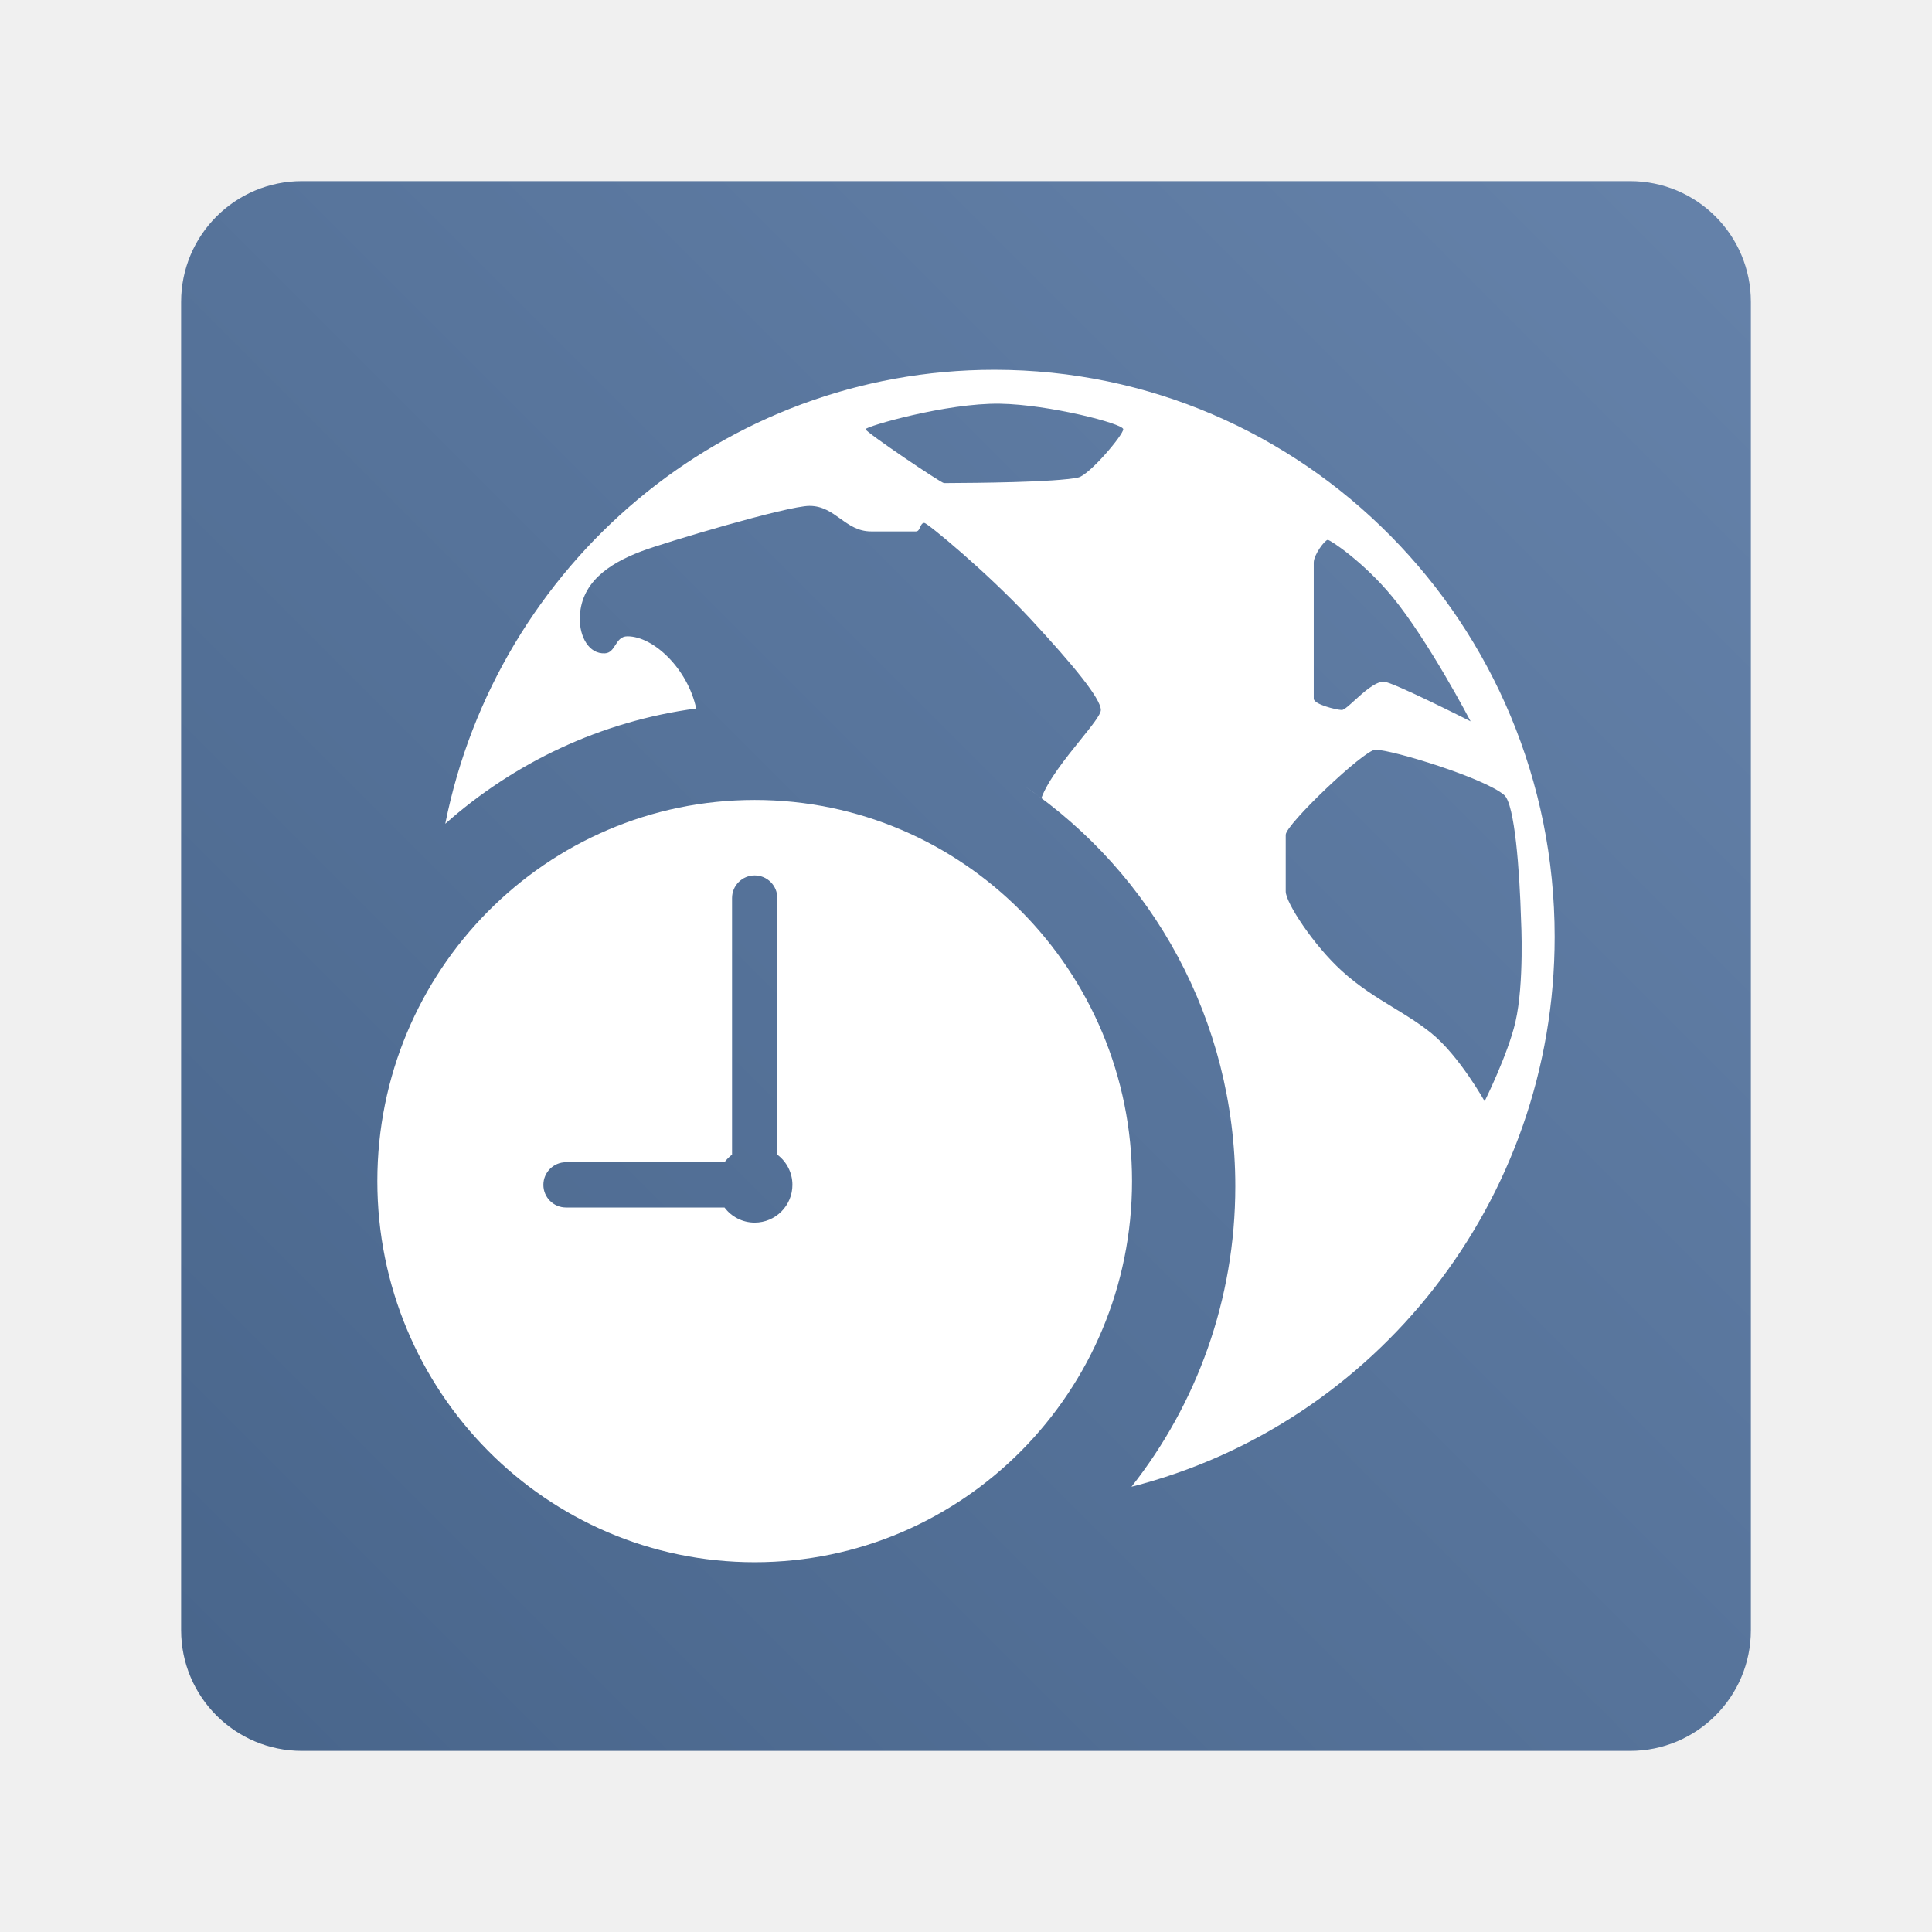
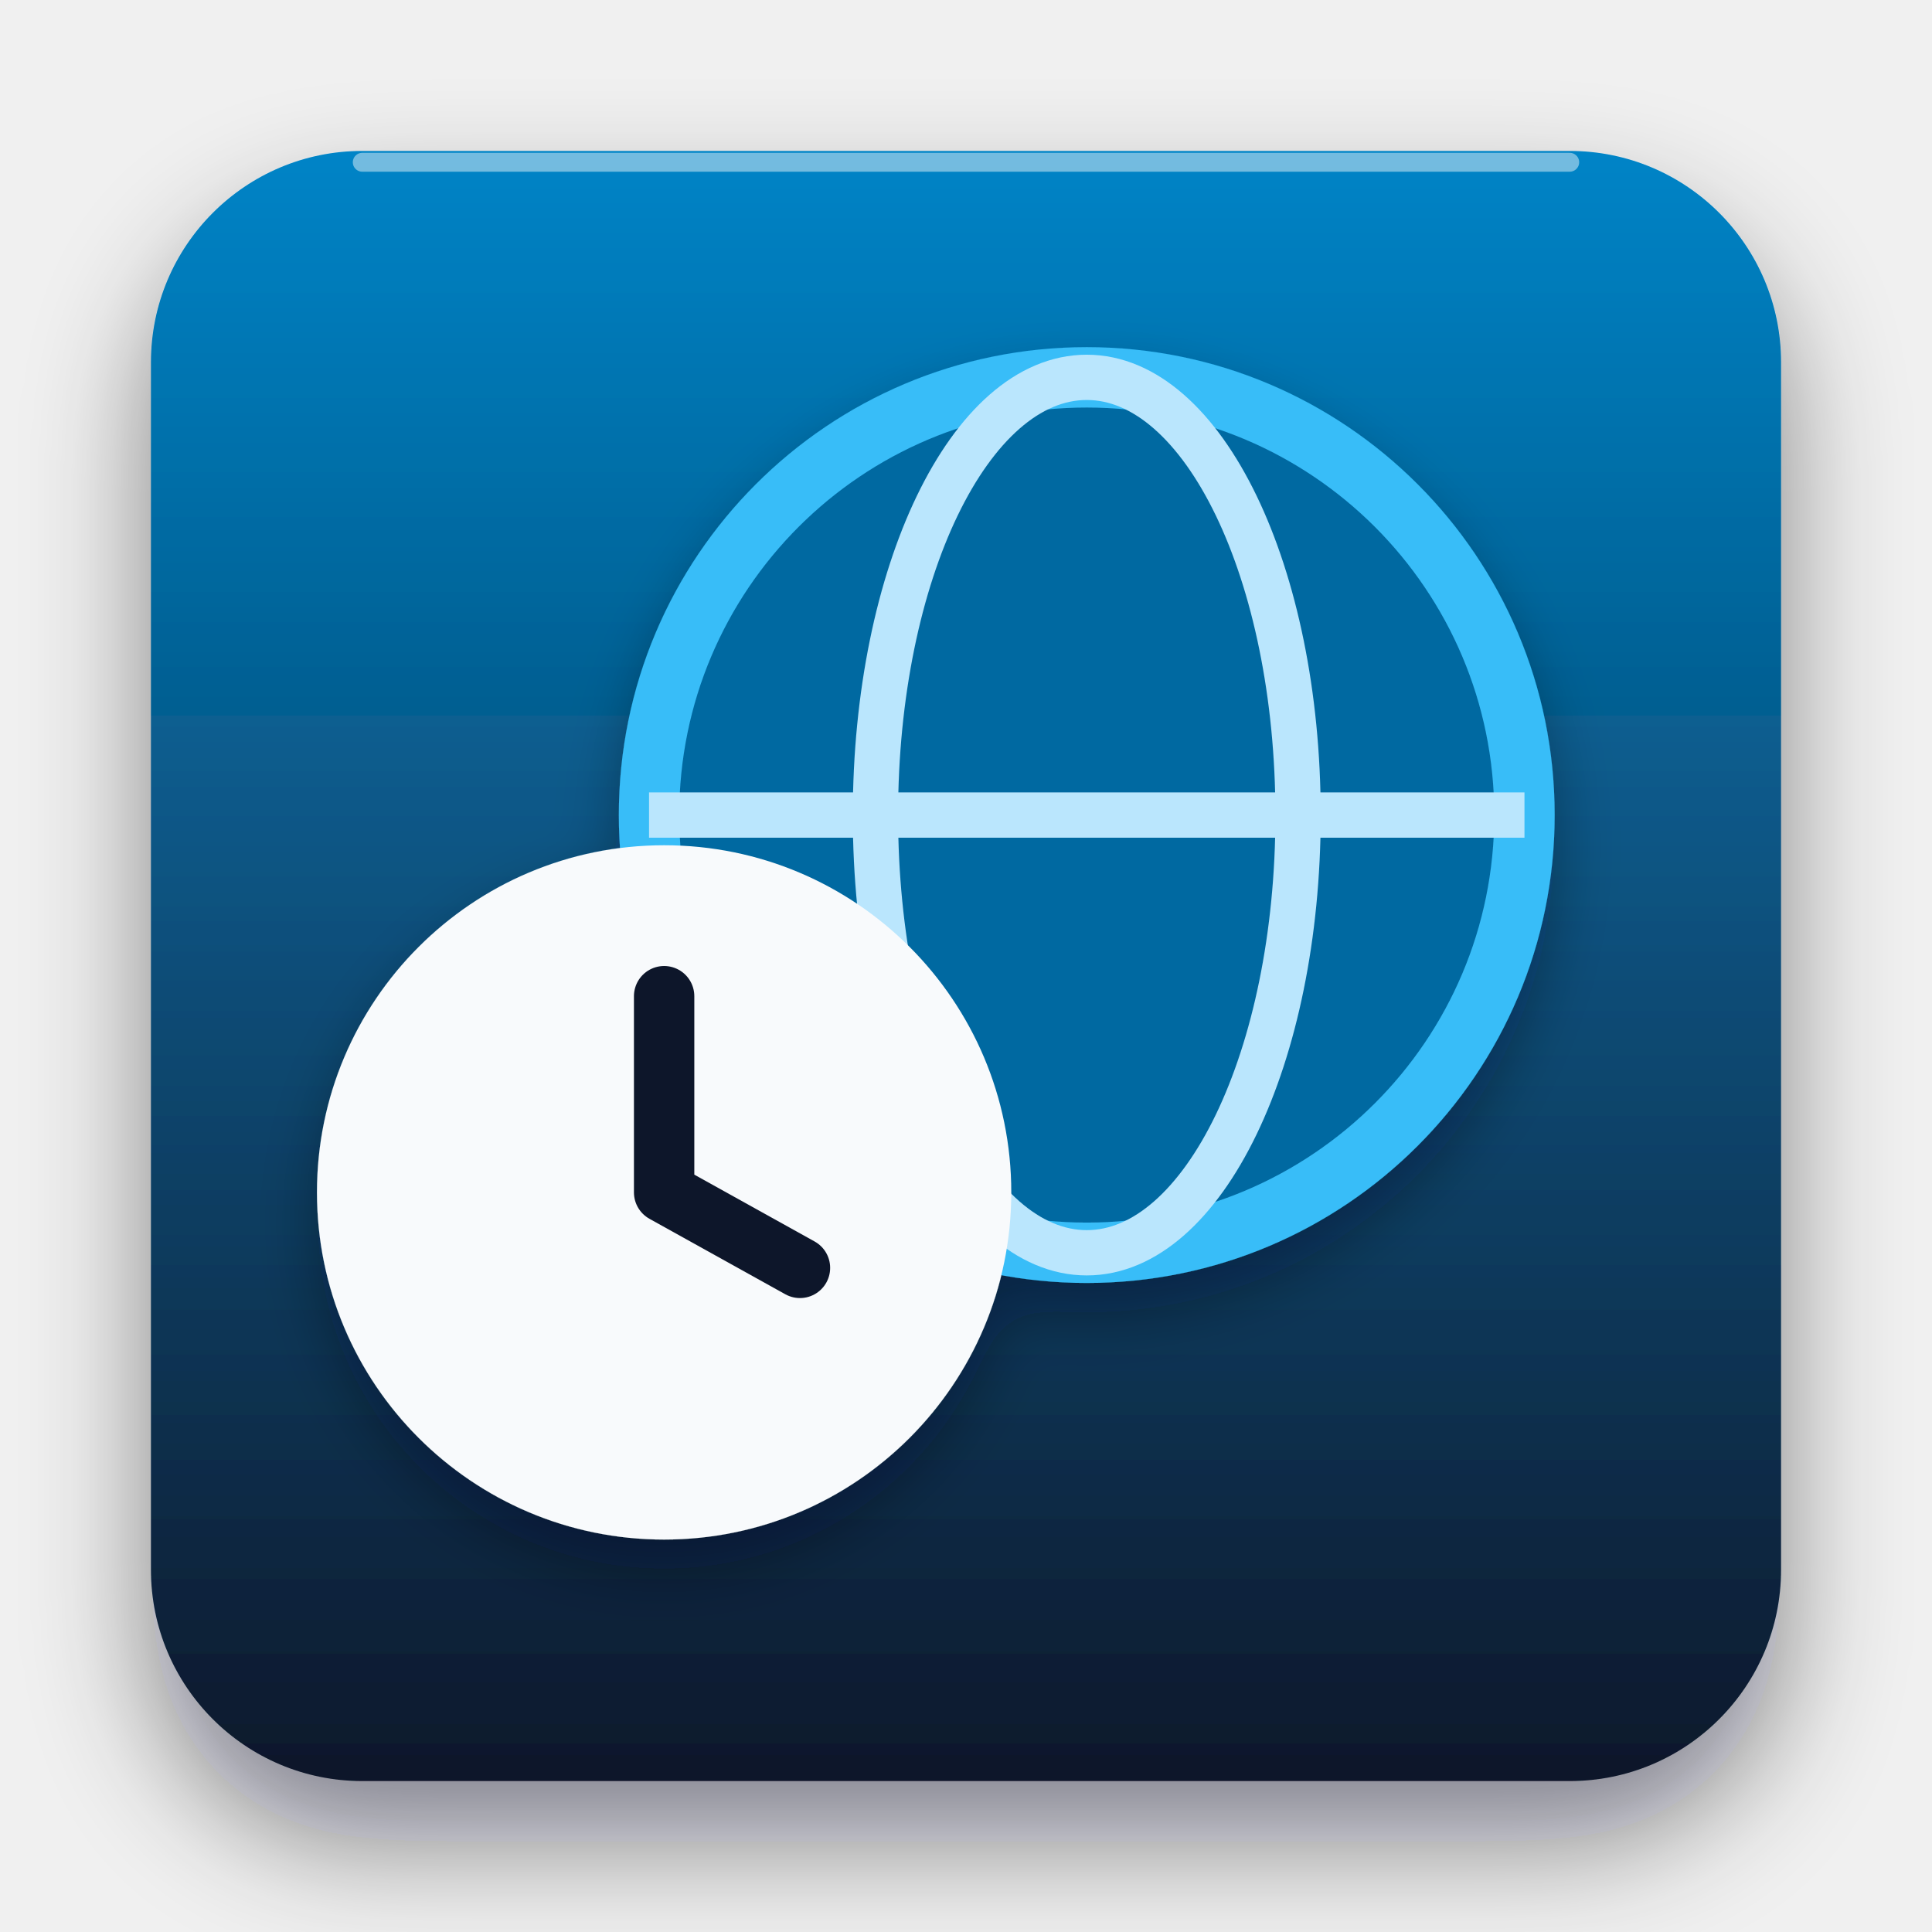
<svg xmlns="http://www.w3.org/2000/svg" width="256" height="256" viewBox="0 0 256 256" fill="none">
-   <path d="M24 40C24 31.163 31.163 24 40 24H216C224.837 24 232 31.163 232 40V216C232 224.837 224.837 232 216 232H40C31.163 232 24 224.837 24 216V40Z" fill="url(#paint0_linear_2673_448)" />
-   <path fill-rule="evenodd" clip-rule="evenodd" d="M206 124.133C206 159.285 182.147 188.798 149.928 197C158.538 186.084 163.684 172.246 163.684 157.191C163.684 135.147 152.649 115.713 135.863 104.236C136.582 104.727 137.291 105.232 137.989 105.753C138.844 103.401 141.236 100.432 143.162 98.042C144.655 96.188 145.867 94.683 145.867 94.081C145.867 92.577 142.244 88.156 136.588 82.058C130.746 75.762 122.86 69.287 122.483 69.287C122.175 69.287 122.05 69.569 121.926 69.851C121.801 70.133 121.677 70.414 121.369 70.414H115.43C113.706 70.417 112.526 69.571 111.345 68.724C110.165 67.88 108.986 67.033 107.264 67.033C104.294 67.032 87.962 71.917 84.993 73.044C80.573 74.721 76.826 77.283 76.826 82.06C76.826 84.314 77.996 86.69 80.167 86.568C80.862 86.528 81.196 86.009 81.537 85.478C81.906 84.902 82.283 84.314 83.137 84.314C86.638 84.314 91.129 88.659 92.251 93.88C79.602 95.568 68.136 101.047 59 109.155C65.86 74.836 95.83 49 131.762 49C172.763 49 206 82.638 206 124.133ZM132.505 53.496C125.426 53.379 114.688 56.51 114.688 56.877C114.688 57.245 124.71 64.024 125.081 64.015L125.799 64.01H125.83C128.876 63.993 139.946 63.927 142.898 63.264C144.383 62.897 148.837 57.64 148.837 56.877C148.837 56.138 139.014 53.605 132.505 53.496ZM199.319 105.353C196.72 103.096 184.471 99.339 182.244 99.342C180.759 99.343 170.366 109.247 170.366 110.612V118.125C170.366 119.628 174.079 125.27 177.79 128.644C180.129 130.77 182.427 132.171 184.652 133.527C186.373 134.577 188.049 135.598 189.668 136.908C193.376 139.911 196.72 145.924 196.72 145.924C196.72 145.924 199.812 139.704 200.803 135.406C201.992 130.255 201.546 121.882 201.546 121.879C201.358 115.368 200.71 106.562 199.319 105.353ZM194.864 95.581C194.864 95.581 184.471 90.322 183.357 90.322C182.227 90.322 180.684 91.723 179.482 92.813C179.164 93.102 178.87 93.37 178.614 93.582C178.249 93.888 177.96 94.083 177.79 94.078C177.047 94.058 174.078 93.327 174.078 92.576V74.544C174.078 73.495 175.562 71.537 175.934 71.538C176.305 71.54 180.759 74.544 184.471 79.052C189.311 84.93 194.864 95.581 194.864 95.581Z" fill="white" />
-   <path fill-rule="evenodd" clip-rule="evenodd" d="M150 156.5C150 184.39 127.614 207 100 207C72.386 207 50 184.39 50 156.5C50 128.61 72.386 106 100 106C127.614 106 150 128.61 150 156.5ZM100 116C98.343 116 97 117.343 97 119V153C96.621 153.284 96.284 153.621 96 154H75C73.343 154 72 155.343 72 157C72 158.657 73.343 160 75 160H96C96.912 161.214 98.364 162 100 162C102.761 162 105 159.761 105 157C105 155.364 104.214 153.912 103 153V119C103 117.343 101.657 116 100 116Z" fill="white" />
  <defs>
-     <linearGradient id="paint0_linear_2673_448" x1="24" y1="232" x2="232" y2="24" gradientUnits="userSpaceOnUse">
-       <stop stop-color="#48658B" />
-       <stop offset="1" stop-color="#6582AA" />
+     <linearGradient id="tl_bg" x1="128" y1="20" x2="128" y2="236" gradientUnits="userSpaceOnUse">
+       <stop offset="0%" stop-color="#0284c7" />
+       <stop offset="100%" stop-color="#0f172a" />
    </linearGradient>
+     <filter id="drop_tl_bg" x="-10%" y="-10%" width="120%" height="125%">
+       <feDropShadow dx="0" dy="8" stdDeviation="8" flood-color="#020617" flood-opacity="0.45" />
+     </filter>
+     <filter id="in_tl_bg" x="-12%" y="-12%" width="124%" height="130%">
+       <feDropShadow dx="0" dy="4" stdDeviation="4" flood-color="#020617" flood-opacity="0.35" />
+     </filter>
  </defs>
+   <rect x="20" y="20" width="216" height="216" rx="28" fill="url(#tl_bg)" filter="url(#drop_tl_bg)" />
+   <path d="M 48 21.5 H 208" stroke="#ffffff" stroke-width="2.5" stroke-linecap="round" opacity="0.45" />
+   <g filter="url(#in_tl_bg)">
+     <circle cx="144" cy="108" r="58" fill="#0369a1" stroke="#38bdf8" stroke-width="8" />
+     <ellipse cx="144" cy="108" rx="28" ry="58" stroke="#bae6fd" stroke-width="6" />
+     <line x1="86" y1="108" x2="202" y2="108" stroke="#bae6fd" stroke-width="6" />
+     <circle cx="88" cy="158" r="46" fill="#f8fafc" />
+     <path d="M 88 132 V 158 L 106 168" stroke="#0f172a" stroke-width="8" stroke-linecap="round" stroke-linejoin="round" />
+   </g>
</svg>
